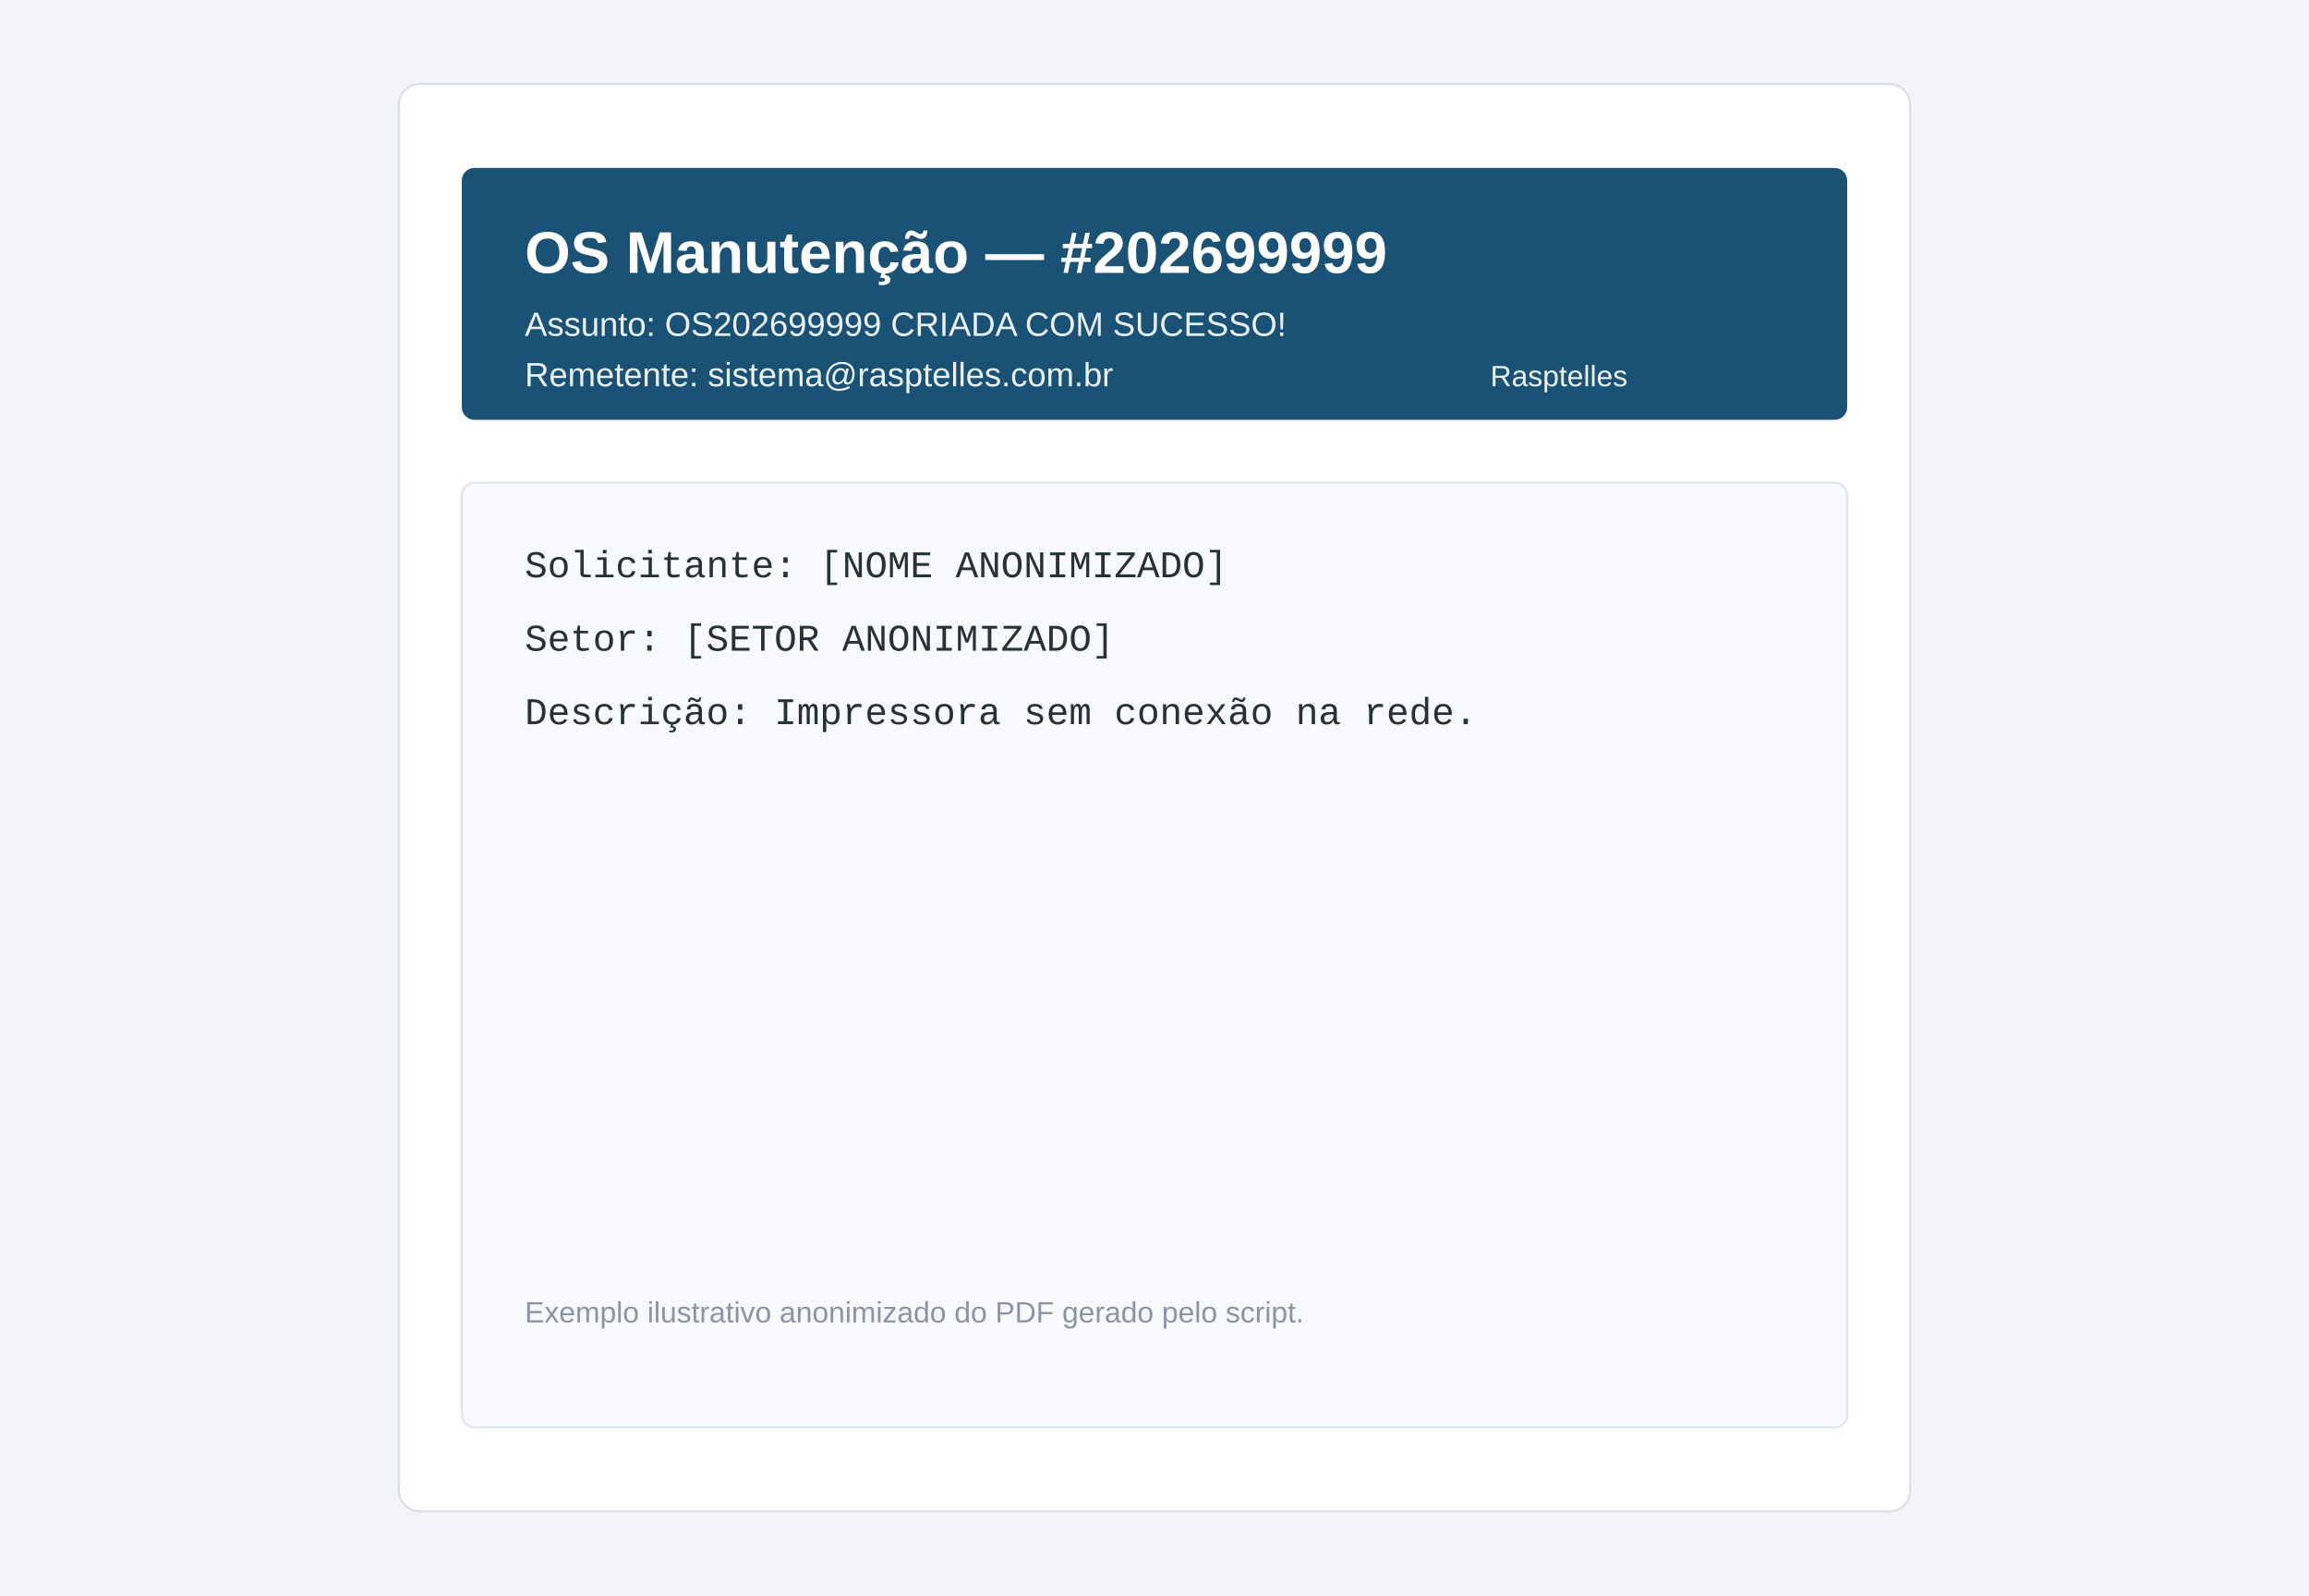
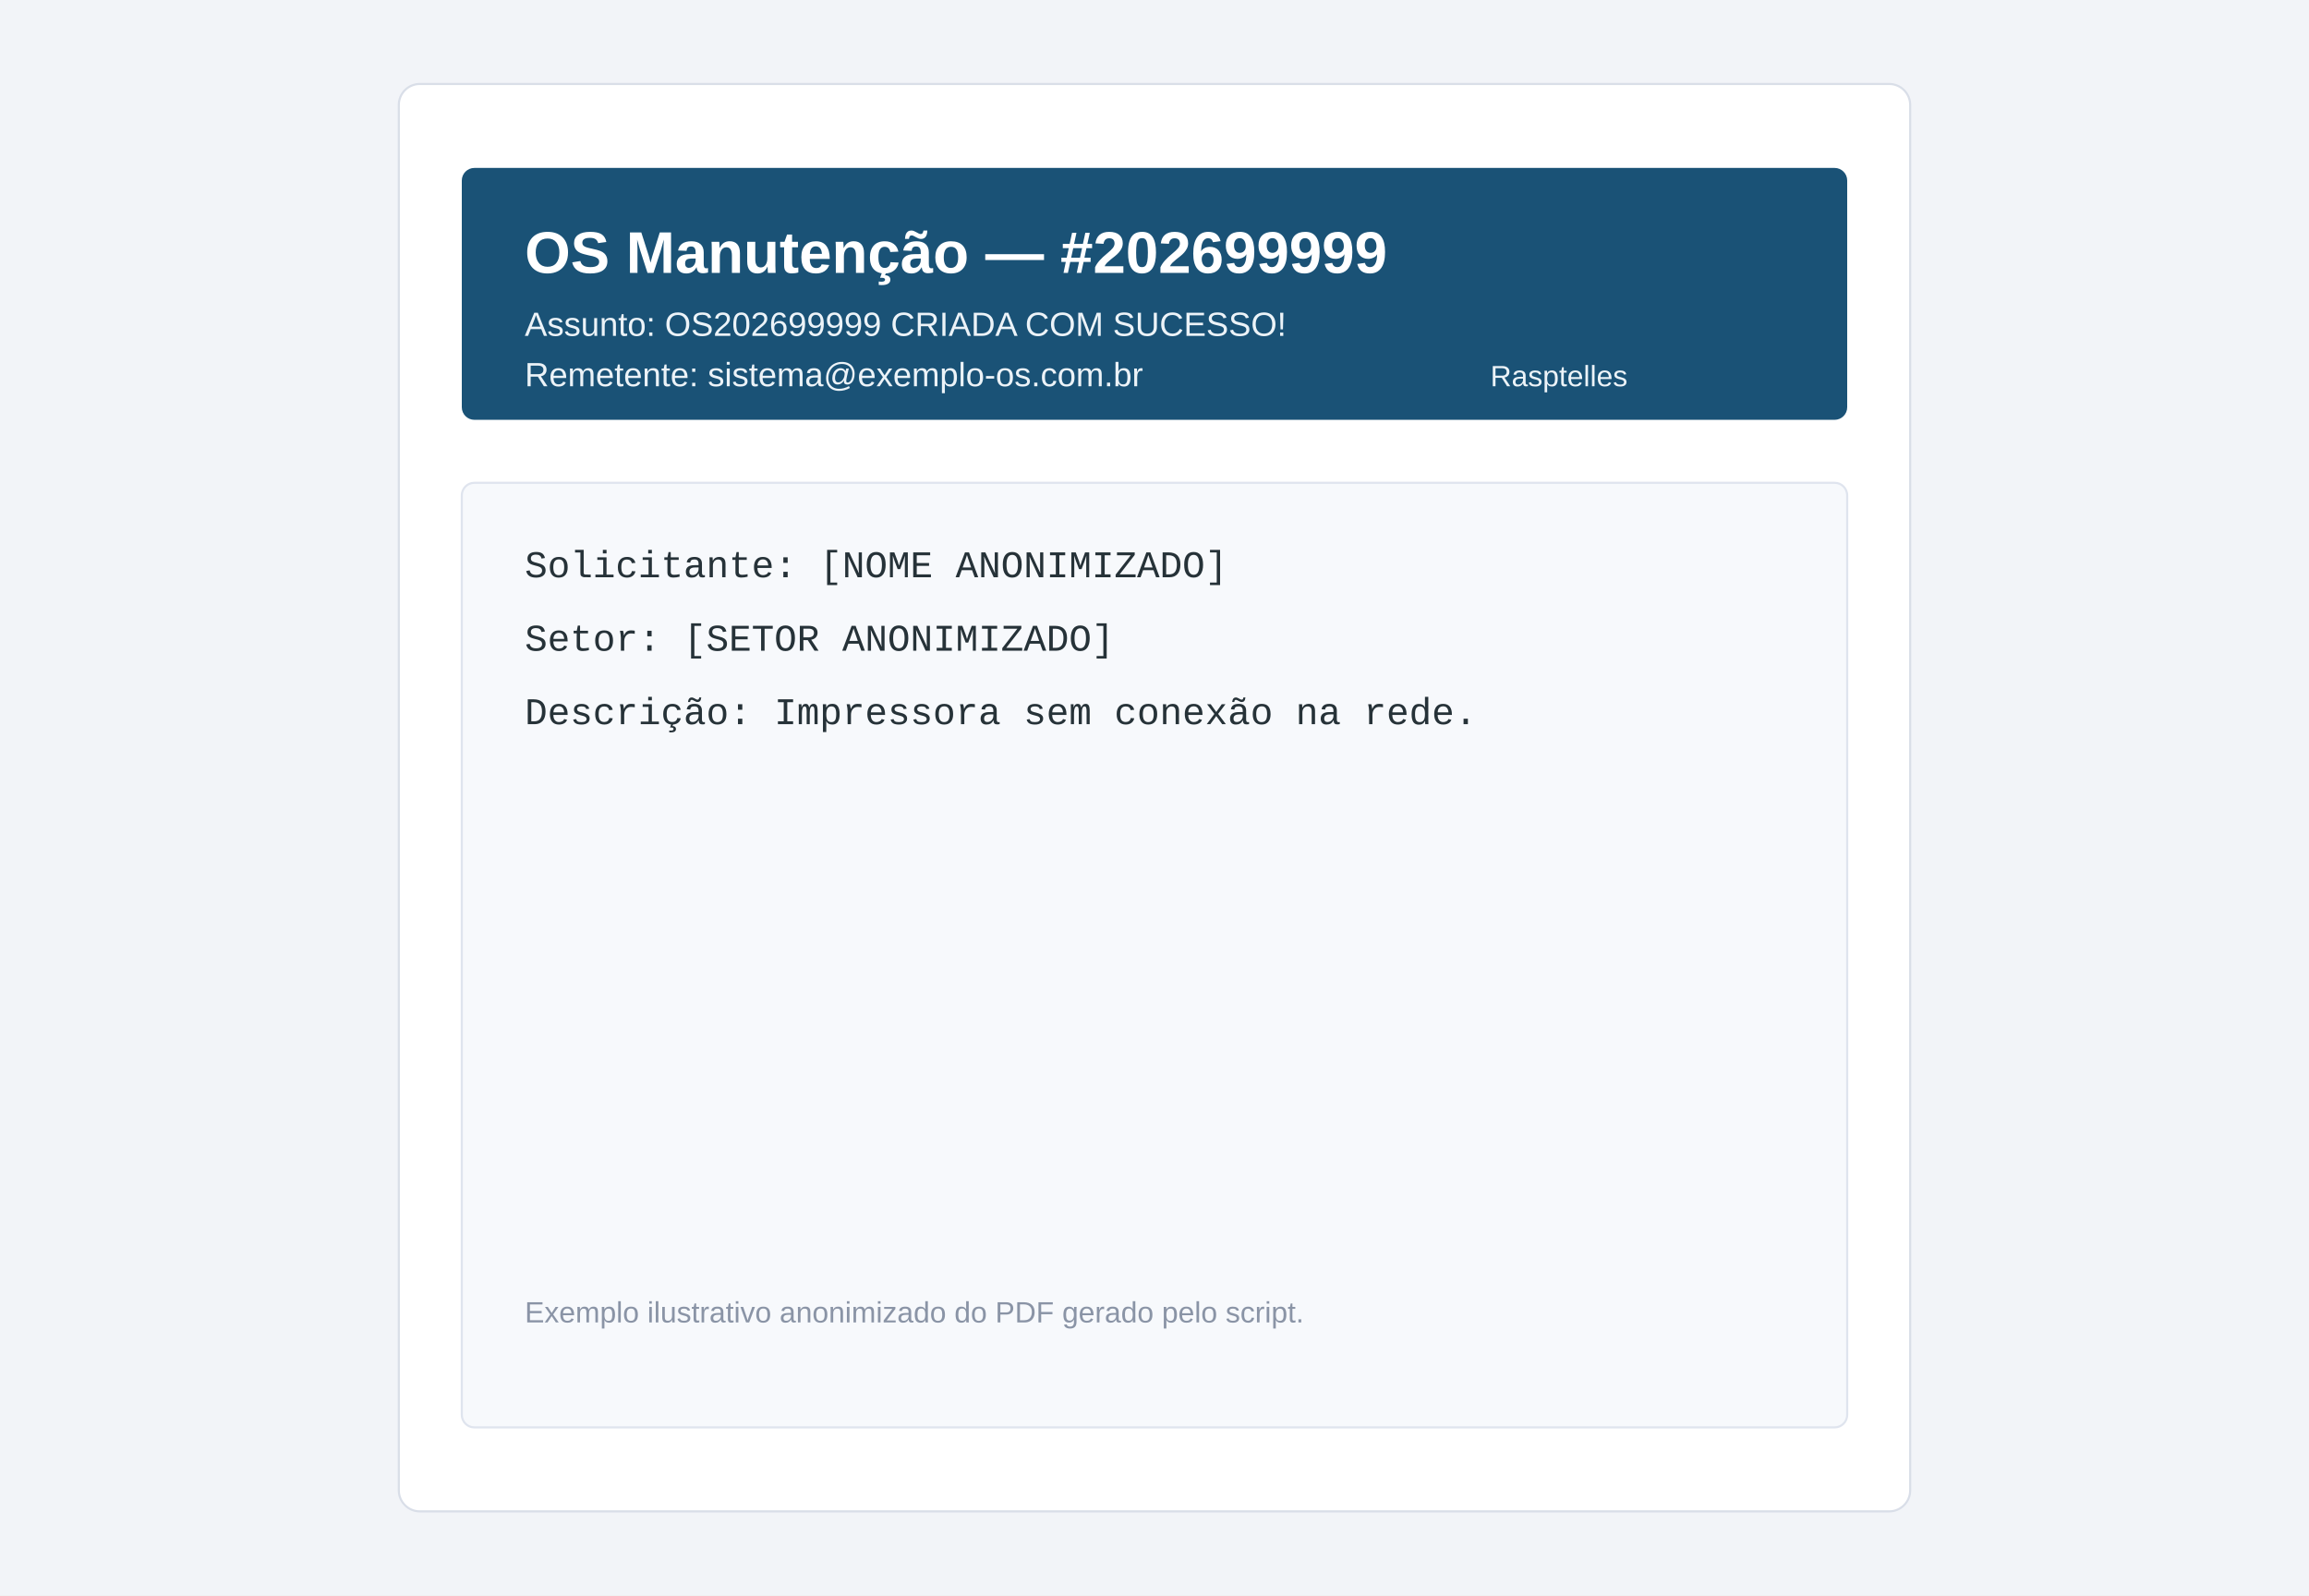
<svg xmlns="http://www.w3.org/2000/svg" width="1100" height="760" viewBox="0 0 1100 760">
  <rect width="1100" height="760" fill="#f2f4f8" />
  <rect x="190" y="40" width="720" height="680" rx="10" fill="#ffffff" stroke="#d9dee8" />
  <rect x="220" y="80" width="660" height="120" rx="6" fill="#1a5276" />
  <text x="250" y="130" font-family="Arial" font-size="28" fill="#ffffff" font-weight="700">OS Manutenção — #202699999</text>
  <text x="250" y="160" font-family="Arial" font-size="16" fill="#ecf3f8">Assunto: OS202699999 CRIADA COM SUCESSO!</text>
-   <text x="250" y="184" font-family="Arial" font-size="16" fill="#ecf3f8">Remetente: sistema@rasptelles.com.br</text>
+   <text x="250" y="184" font-family="Arial" font-size="16" fill="#ecf3f8">Remetente: sistema@exemplo-os.com.br</text>
  <text x="710" y="184" font-family="Arial" font-size="14" fill="#ecf3f8">Rasptelles</text>
  <rect x="220" y="230" width="660" height="450" rx="6" fill="#f7f9fc" stroke="#dfe4ee" />
  <text x="250" y="275" font-family="Courier New" font-size="18" fill="#263238">Solicitante: [NOME ANONIMIZADO]</text>
  <text x="250" y="310" font-family="Courier New" font-size="18" fill="#263238">Setor: [SETOR ANONIMIZADO]</text>
  <text x="250" y="345" font-family="Courier New" font-size="18" fill="#263238">Descrição: Impressora sem conexão na rede.</text>
  <text x="250" y="630" font-family="Arial" font-size="14" fill="#8a94a6">Exemplo ilustrativo anonimizado do PDF gerado pelo script.</text>
</svg>
